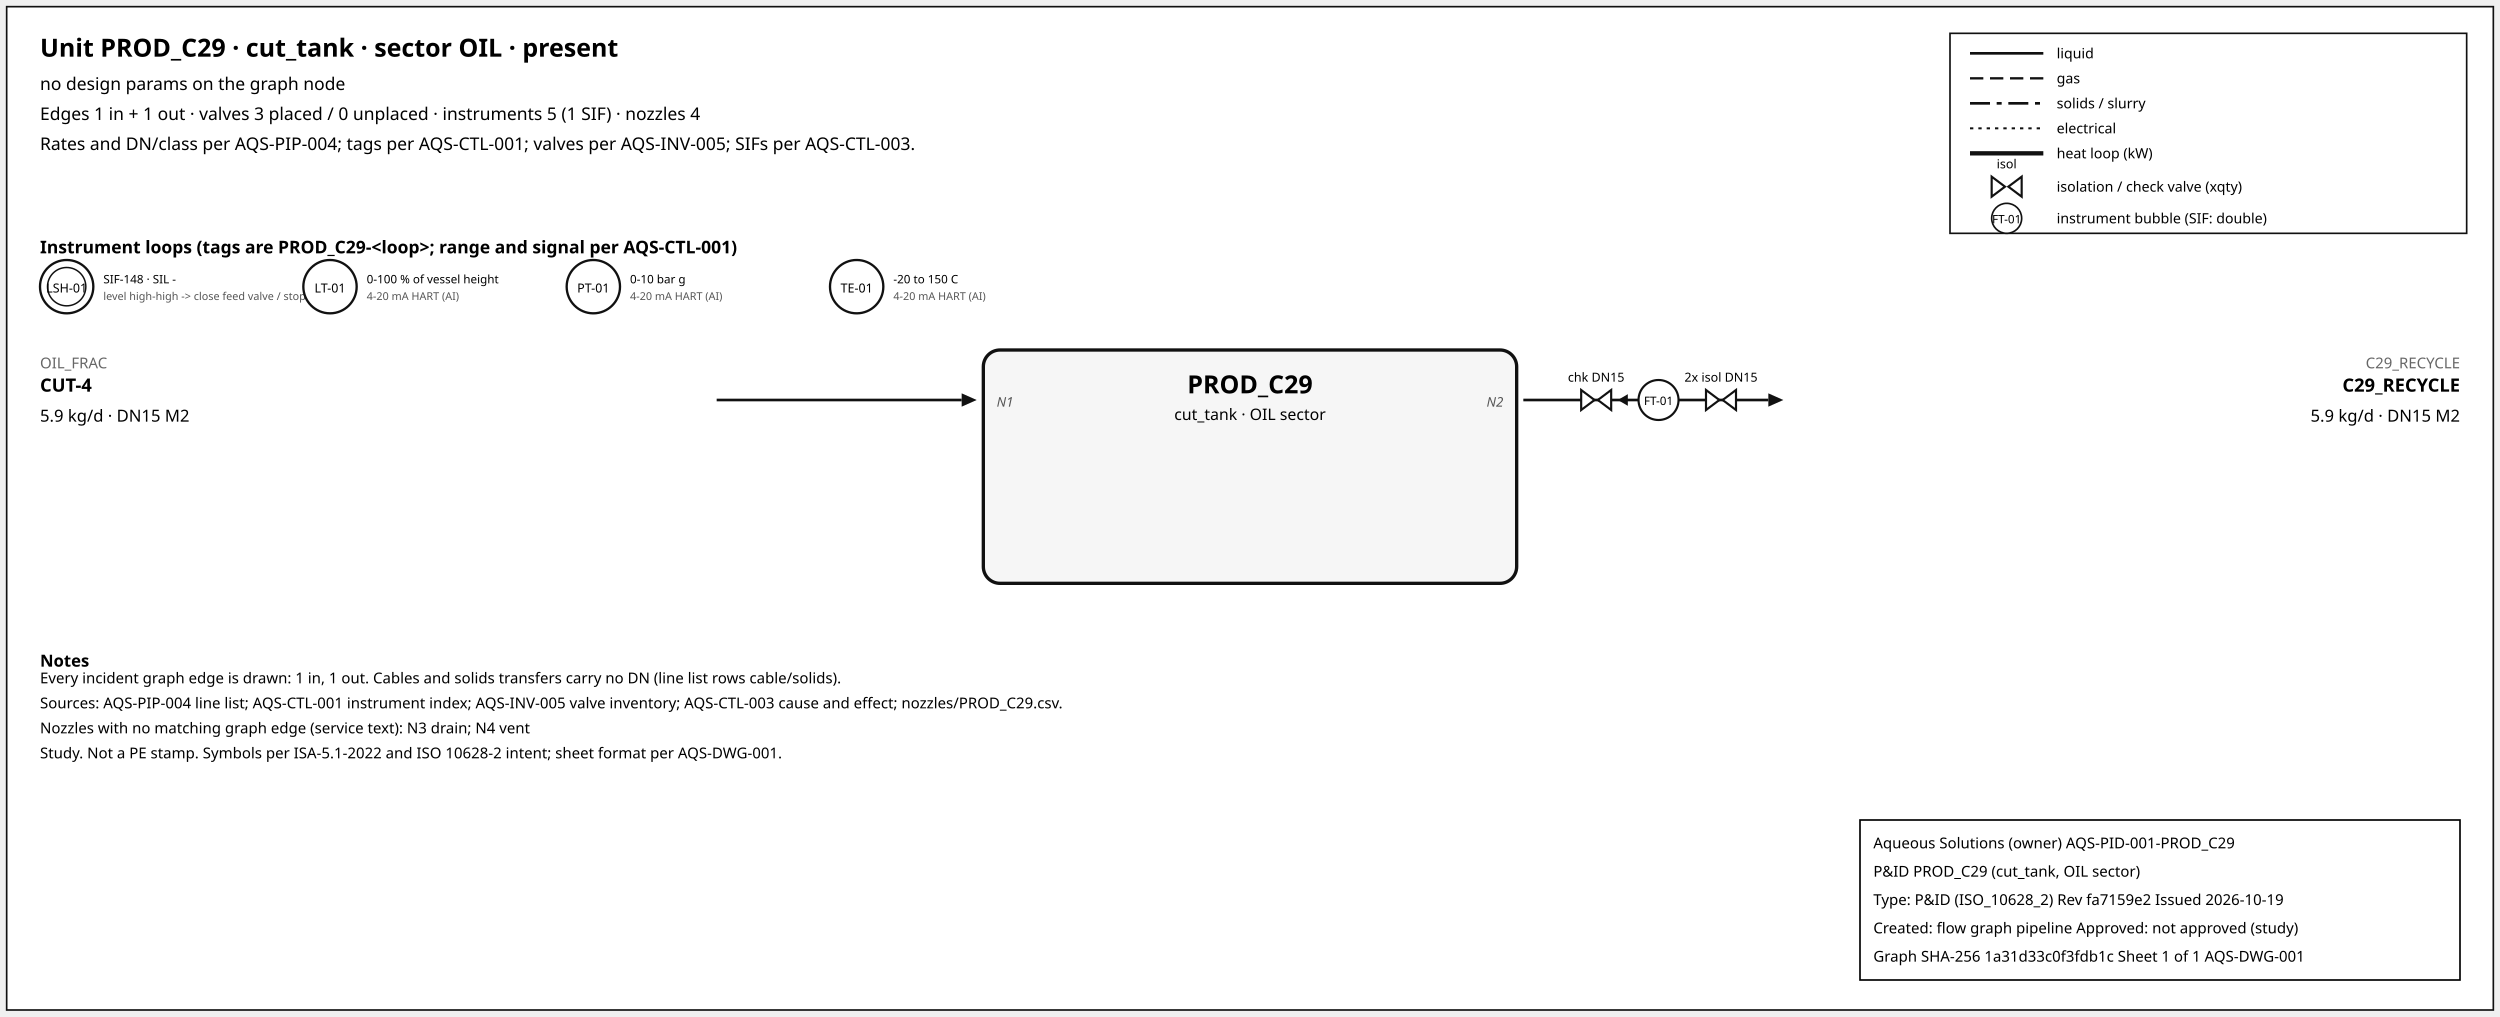
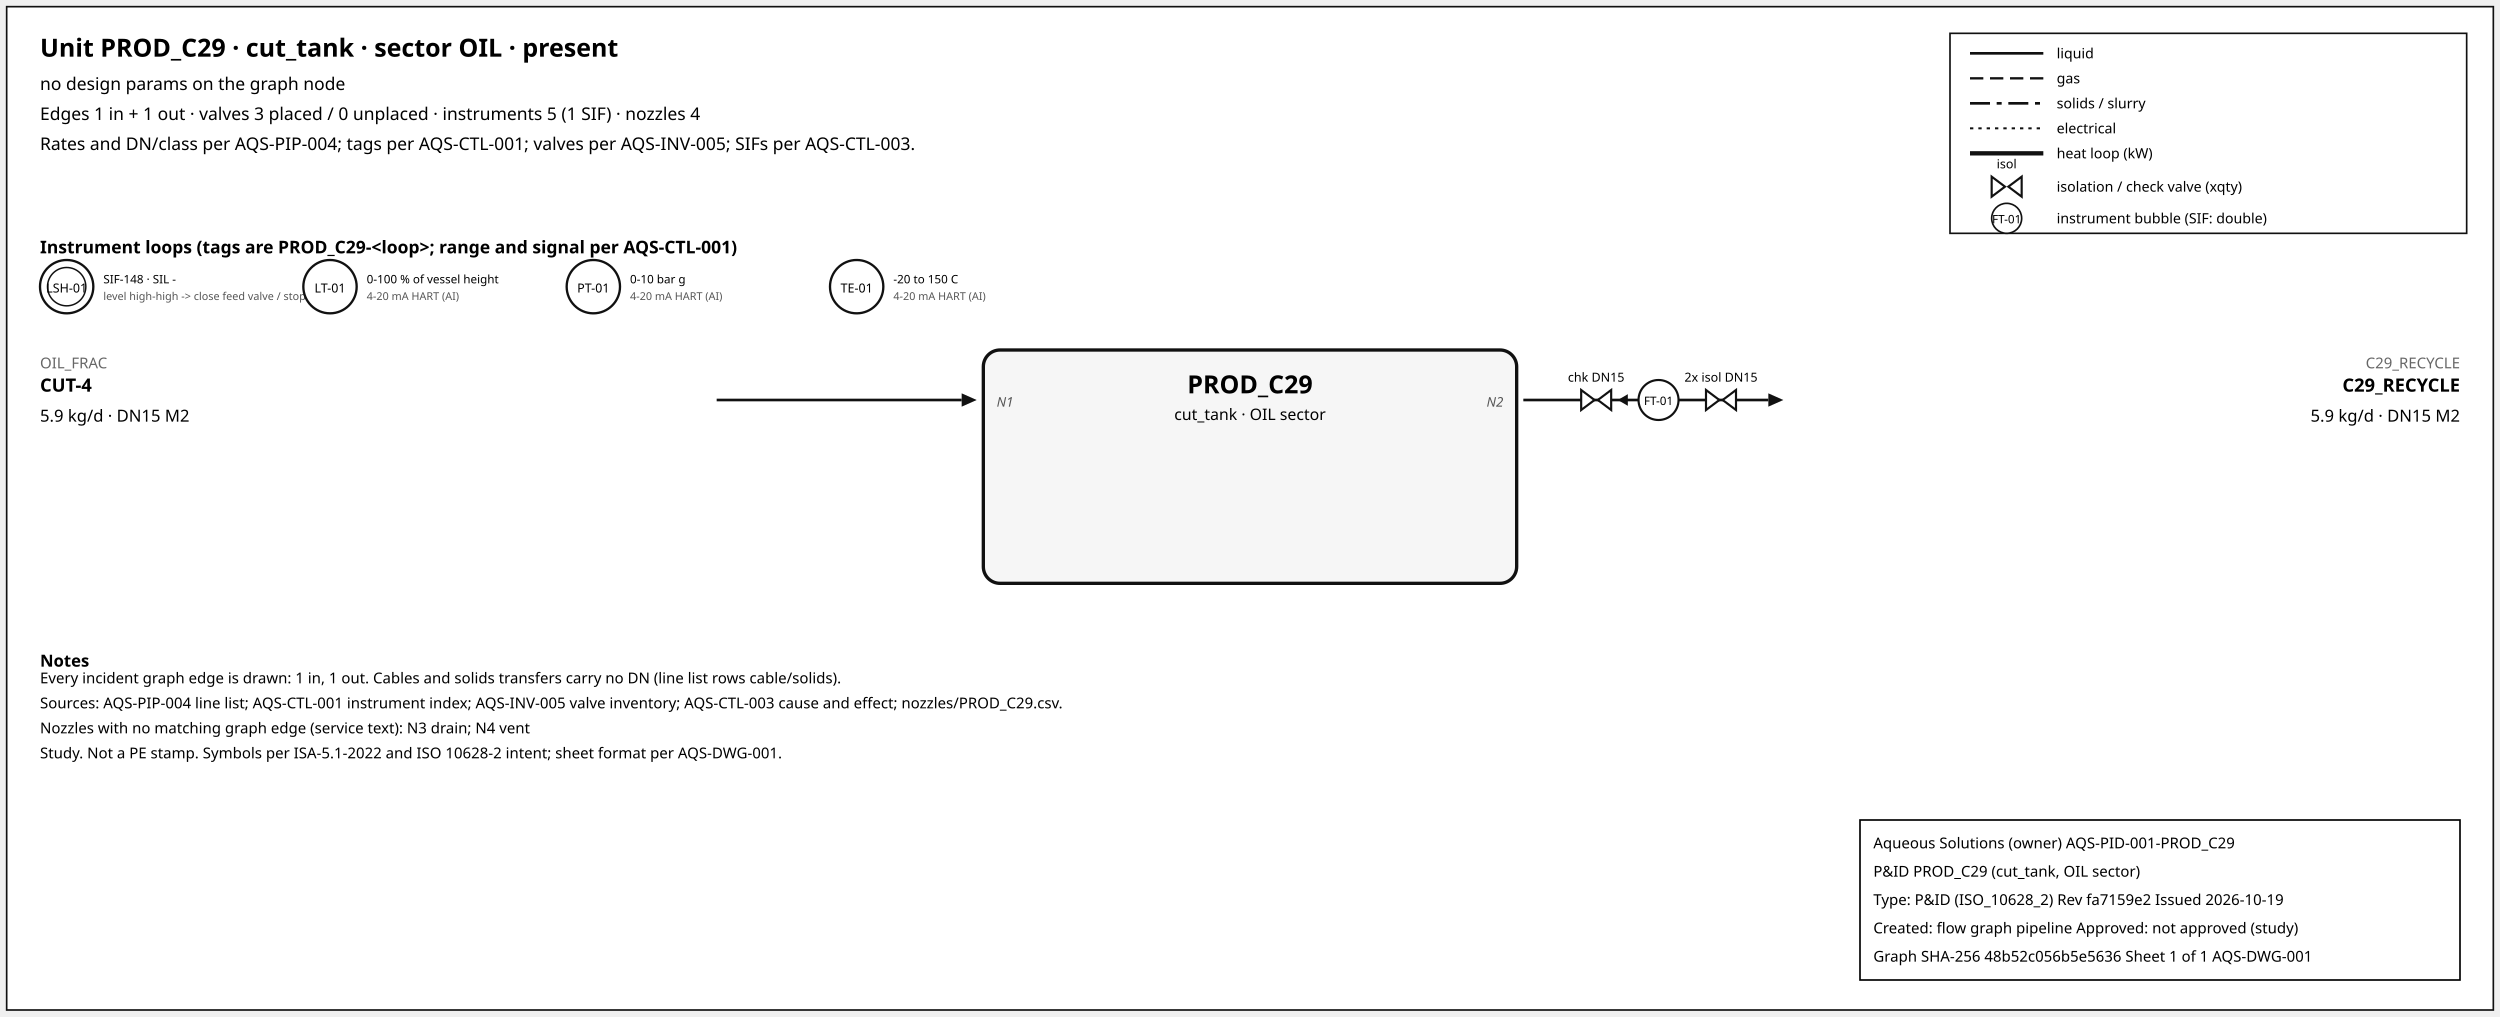
<svg xmlns="http://www.w3.org/2000/svg" width="1500" height="610" font-family="sans-serif">
  <rect x="4" y="4" width="1492" height="602" fill="white" stroke="#111" />
  <text x="24" y="34" font-size="15" font-weight="600">Unit PROD_C29 · cut_tank · sector OIL · present</text>
  <text x="24" y="54" font-size="10.5">no design params on the graph node</text>
  <text x="24" y="72" font-size="10.5">Edges 1 in + 1 out · valves 3 placed / 0 unplaced · instruments 5 (1 SIF) · nozzles 4</text>
  <text x="24" y="90" font-size="10.5">Rates and DN/class per AQS-PIP-004; tags per AQS-CTL-001; valves per AQS-INV-005; SIFs per AQS-CTL-003.</text>
  <rect x="1170" y="20" width="310" height="120" fill="white" stroke="#111" />
  <line x1="1182" y1="32" x2="1226" y2="32" stroke="#111" stroke-width="1.6" />
  <text x="1234" y="35" font-size="8.5">liquid</text>
  <line x1="1182" y1="47" x2="1226" y2="47" stroke="#111" stroke-width="1.4" stroke-dasharray="8,4" />
  <text x="1234" y="50" font-size="8.5">gas</text>
  <line x1="1182" y1="62" x2="1226" y2="62" stroke="#111" stroke-width="1.6" stroke-dasharray="12,4,3,4" />
  <text x="1234" y="65" font-size="8.5">solids / slurry</text>
  <line x1="1182" y1="77" x2="1226" y2="77" stroke="#111" stroke-width="1.2" stroke-dasharray="2,3" />
  <text x="1234" y="80" font-size="8.5">electrical</text>
  <line x1="1182" y1="92" x2="1226" y2="92" stroke="#111" stroke-width="2.6" />
  <text x="1234" y="95" font-size="8.5">heat loop (kW)</text>
  <path d="M 1195.0,106 L 1203.0,112 L 1195.0,118 Z M 1213.0,106 L 1205.0,112 L 1213.0,118 Z" fill="white" stroke="#111" stroke-width="1.3" />
  <text x="1204.0" y="101.0" font-size="7.5" text-anchor="middle">isol</text>
  <text x="1234" y="115" font-size="8.5">isolation / check valve (xqty)</text>
  <circle cx="1204" cy="131" r="9" fill="white" stroke="#111" />
  <text x="1204" y="134" font-size="7" text-anchor="middle">FT-01</text>
  <text x="1234" y="134" font-size="8.5">instrument bubble (SIF: double)</text>
  <text x="24" y="152" font-size="10.5" font-weight="600">Instrument loops (tags are PROD_C29-&lt;loop&gt;; range and signal per AQS-CTL-001)</text>
  <circle cx="40" cy="172" r="16" fill="white" stroke="#111" stroke-width="1.4" />
  <circle cx="40" cy="172" r="11.5" fill="none" stroke="#111" stroke-width="0.9" />
  <text x="40" y="175.5" font-size="7.5" text-anchor="middle">LSH-01</text>
  <text x="62" y="170" font-size="7">SIF-148 · SIL -</text>
  <text x="62" y="180" font-size="6.5" fill="#555">level high-high -&gt; close feed valve / stop f</text>
  <circle cx="198" cy="172" r="16" fill="white" stroke="#111" stroke-width="1.4" />
  <text x="198" y="175.5" font-size="7.5" text-anchor="middle">LT-01</text>
  <text x="220" y="170" font-size="7">0-100 % of vessel height</text>
  <text x="220" y="180" font-size="6.5" fill="#555">4-20 mA HART (AI)</text>
  <circle cx="356" cy="172" r="16" fill="white" stroke="#111" stroke-width="1.4" />
  <text x="356" y="175.5" font-size="7.5" text-anchor="middle">PT-01</text>
  <text x="378" y="170" font-size="7">0-10 bar g</text>
  <text x="378" y="180" font-size="6.5" fill="#555">4-20 mA HART (AI)</text>
  <circle cx="514" cy="172" r="16" fill="white" stroke="#111" stroke-width="1.4" />
  <text x="514" y="175.5" font-size="7.5" text-anchor="middle">TE-01</text>
  <text x="536" y="170" font-size="7">-20 to 150 C</text>
  <text x="536" y="180" font-size="6.5" fill="#555">4-20 mA HART (AI)</text>
  <rect x="590" y="210" width="320" height="140" rx="10" fill="#f6f6f6" stroke="#111" stroke-width="2" />
  <text x="750.0" y="236" font-size="15" font-weight="700" text-anchor="middle">PROD_C29</text>
  <text x="750.0" y="252" font-size="9.5" text-anchor="middle">cut_tank · OIL sector</text>
  <line x1="430" y1="240" x2="577" y2="240" stroke="#111" stroke-width="1.6" class="edge-in" />
  <polygon points="586,240 577,236 577,244" fill="#111" />
  <text x="24" y="221" font-size="9" fill="#666" text-anchor="start">OIL_FRAC</text>
  <text x="24" y="235" font-size="11" font-weight="600" text-anchor="start">CUT-4</text>
  <text x="24" y="253" font-size="10" text-anchor="start">5.9 kg/d · DN15 M2</text>
  <text x="598" y="244" font-size="8" font-style="italic" fill="#555" text-anchor="start">N1</text>
  <line x1="914" y1="240" x2="1061" y2="240" stroke="#111" stroke-width="1.6" class="edge-out" />
  <polygon points="1070,240 1061,236 1061,244" fill="#111" />
  <text x="1476" y="221" font-size="9" fill="#666" text-anchor="end">C29_RECYCLE</text>
  <text x="1476" y="235" font-size="11" font-weight="600" text-anchor="end">C29_RECYCLE</text>
  <text x="1476" y="253" font-size="10" text-anchor="end">5.9 kg/d · DN15 M2</text>
  <text x="902" y="244" font-size="8" font-style="italic" fill="#555" text-anchor="end">N2</text>
  <line x1="979.7" y1="240" x2="971.7" y2="240" stroke="#111" stroke-width="1.2" />
  <polygon points="970.7,240 976.7,236.5 976.7,243.5" fill="#111" />
  <path d="M 948.7,234 L 956.7,240 L 948.7,246 Z M 966.7,234 L 958.7,240 L 966.7,246 Z" fill="white" stroke="#111" stroke-width="1.3" />
  <text x="957.7" y="229.0" font-size="7.5" text-anchor="middle">chk DN15</text>
  <path d="M 1023.6,234 L 1031.6,240 L 1023.6,246 Z M 1041.6,234 L 1033.6,240 L 1041.6,246 Z" fill="white" stroke="#111" stroke-width="1.3" />
  <text x="1032.6" y="229.0" font-size="7.5" text-anchor="middle">2x isol DN15</text>
  <circle cx="995.12" cy="240" r="12" fill="white" stroke="#111" stroke-width="1.3" />
  <text x="995.12" y="243" font-size="7" text-anchor="middle">FT-01</text>
  <text x="24" y="400" font-size="10" font-weight="600">Notes</text>
  <text x="24" y="410" font-size="9">Every incident graph edge is drawn: 1 in, 1 out. Cables and solids transfers carry no DN (line list rows cable/solids).</text>
  <text x="24" y="425" font-size="9">Sources: AQS-PIP-004 line list; AQS-CTL-001 instrument index; AQS-INV-005 valve inventory; AQS-CTL-003 cause and effect; nozzles/PROD_C29.csv.</text>
  <text x="24" y="440" font-size="9">Nozzles with no matching graph edge (service text): N3 drain; N4 vent</text>
  <text x="24" y="455" font-size="9">Study. Not a PE stamp. Symbols per ISA-5.1-2022 and ISO 10628-2 intent; sheet format per AQS-DWG-001.</text>
  <g id="aqs-title-block">
    <rect x="1116" y="492" width="360" height="96" fill="white" stroke="black" stroke-width="1" />
    <text x="1124" y="509" font-size="9">Aqueous Solutions (owner)   AQS-PID-001-PROD_C29</text>
    <text x="1124" y="526" font-size="9">P&amp;ID PROD_C29 (cut_tank, OIL sector)</text>
    <text x="1124" y="543" font-size="9">Type: P&amp;ID (ISO_10628_2)   Rev fa7159e2   Issued 2026-10-19</text>
    <text x="1124" y="560" font-size="9">Created: flow graph pipeline   Approved: not approved (study)</text>
-     <text x="1124" y="577" font-size="9">Graph SHA-256 1a31d33c0f3fdb1c   Sheet 1 of 1   AQS-DWG-001</text>
+     <text x="1124" y="577" font-size="9">Graph SHA-256 48b52c056b5e5636   Sheet 1 of 1   AQS-DWG-001</text>
  </g>
</svg>
